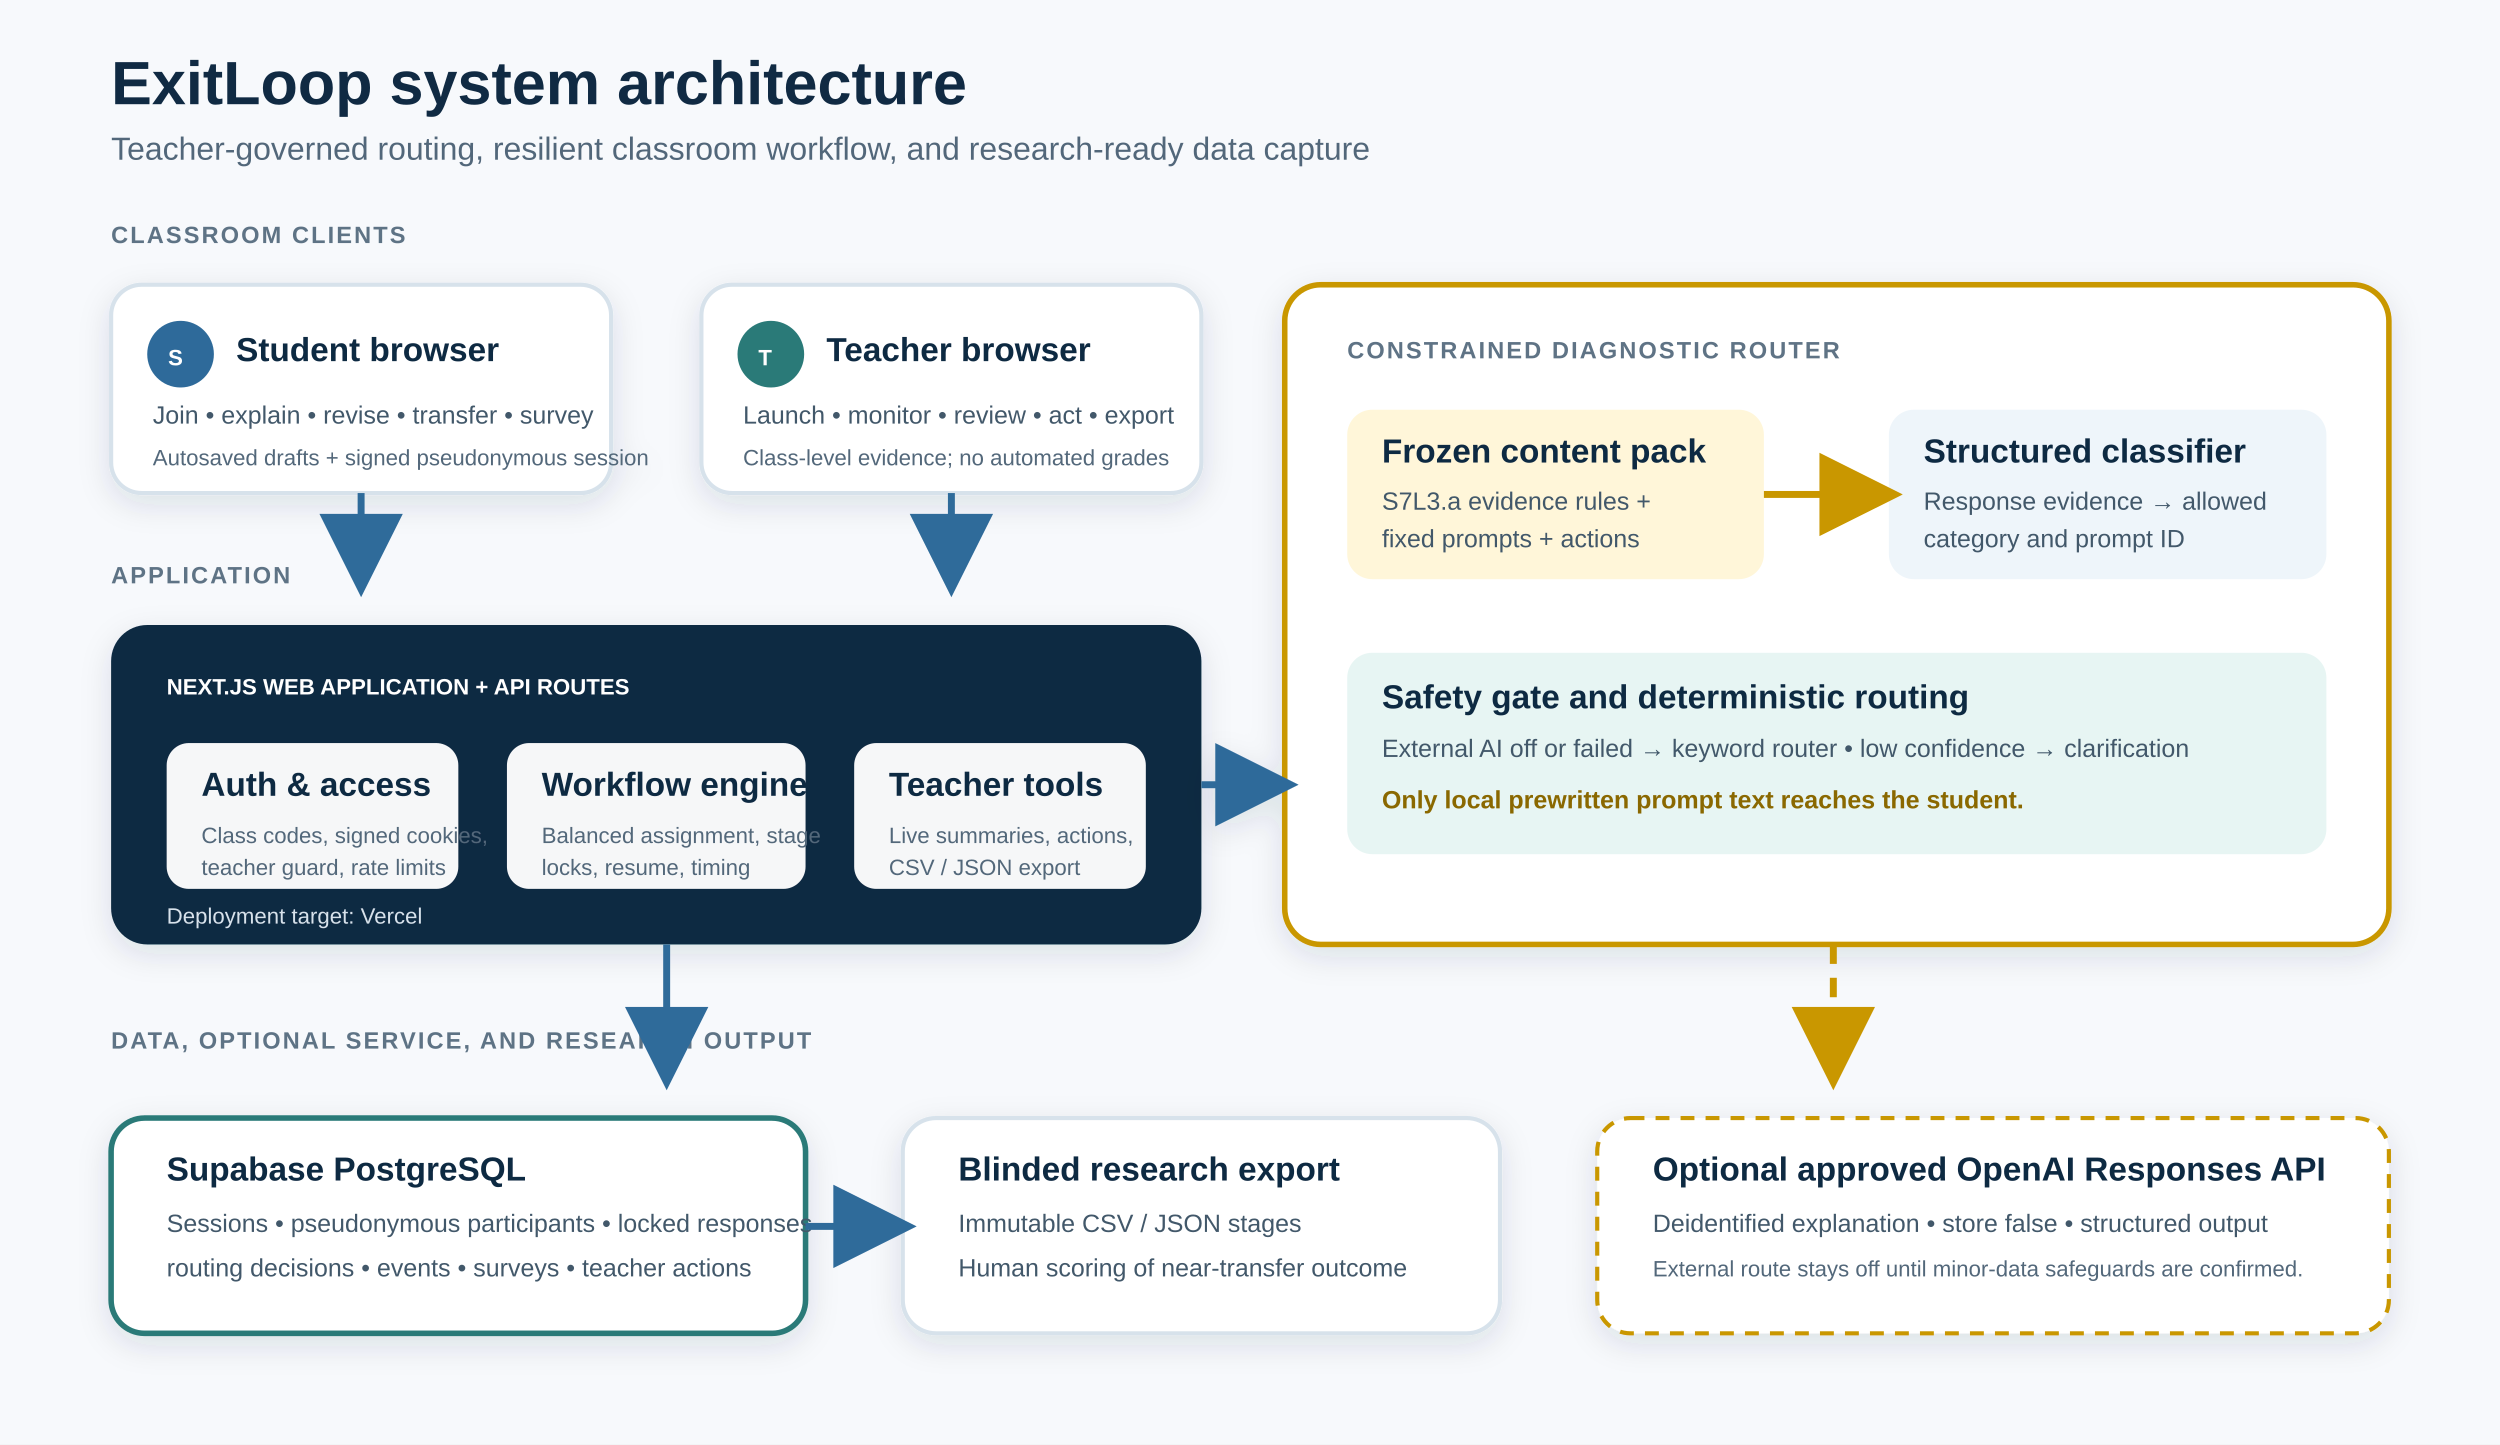
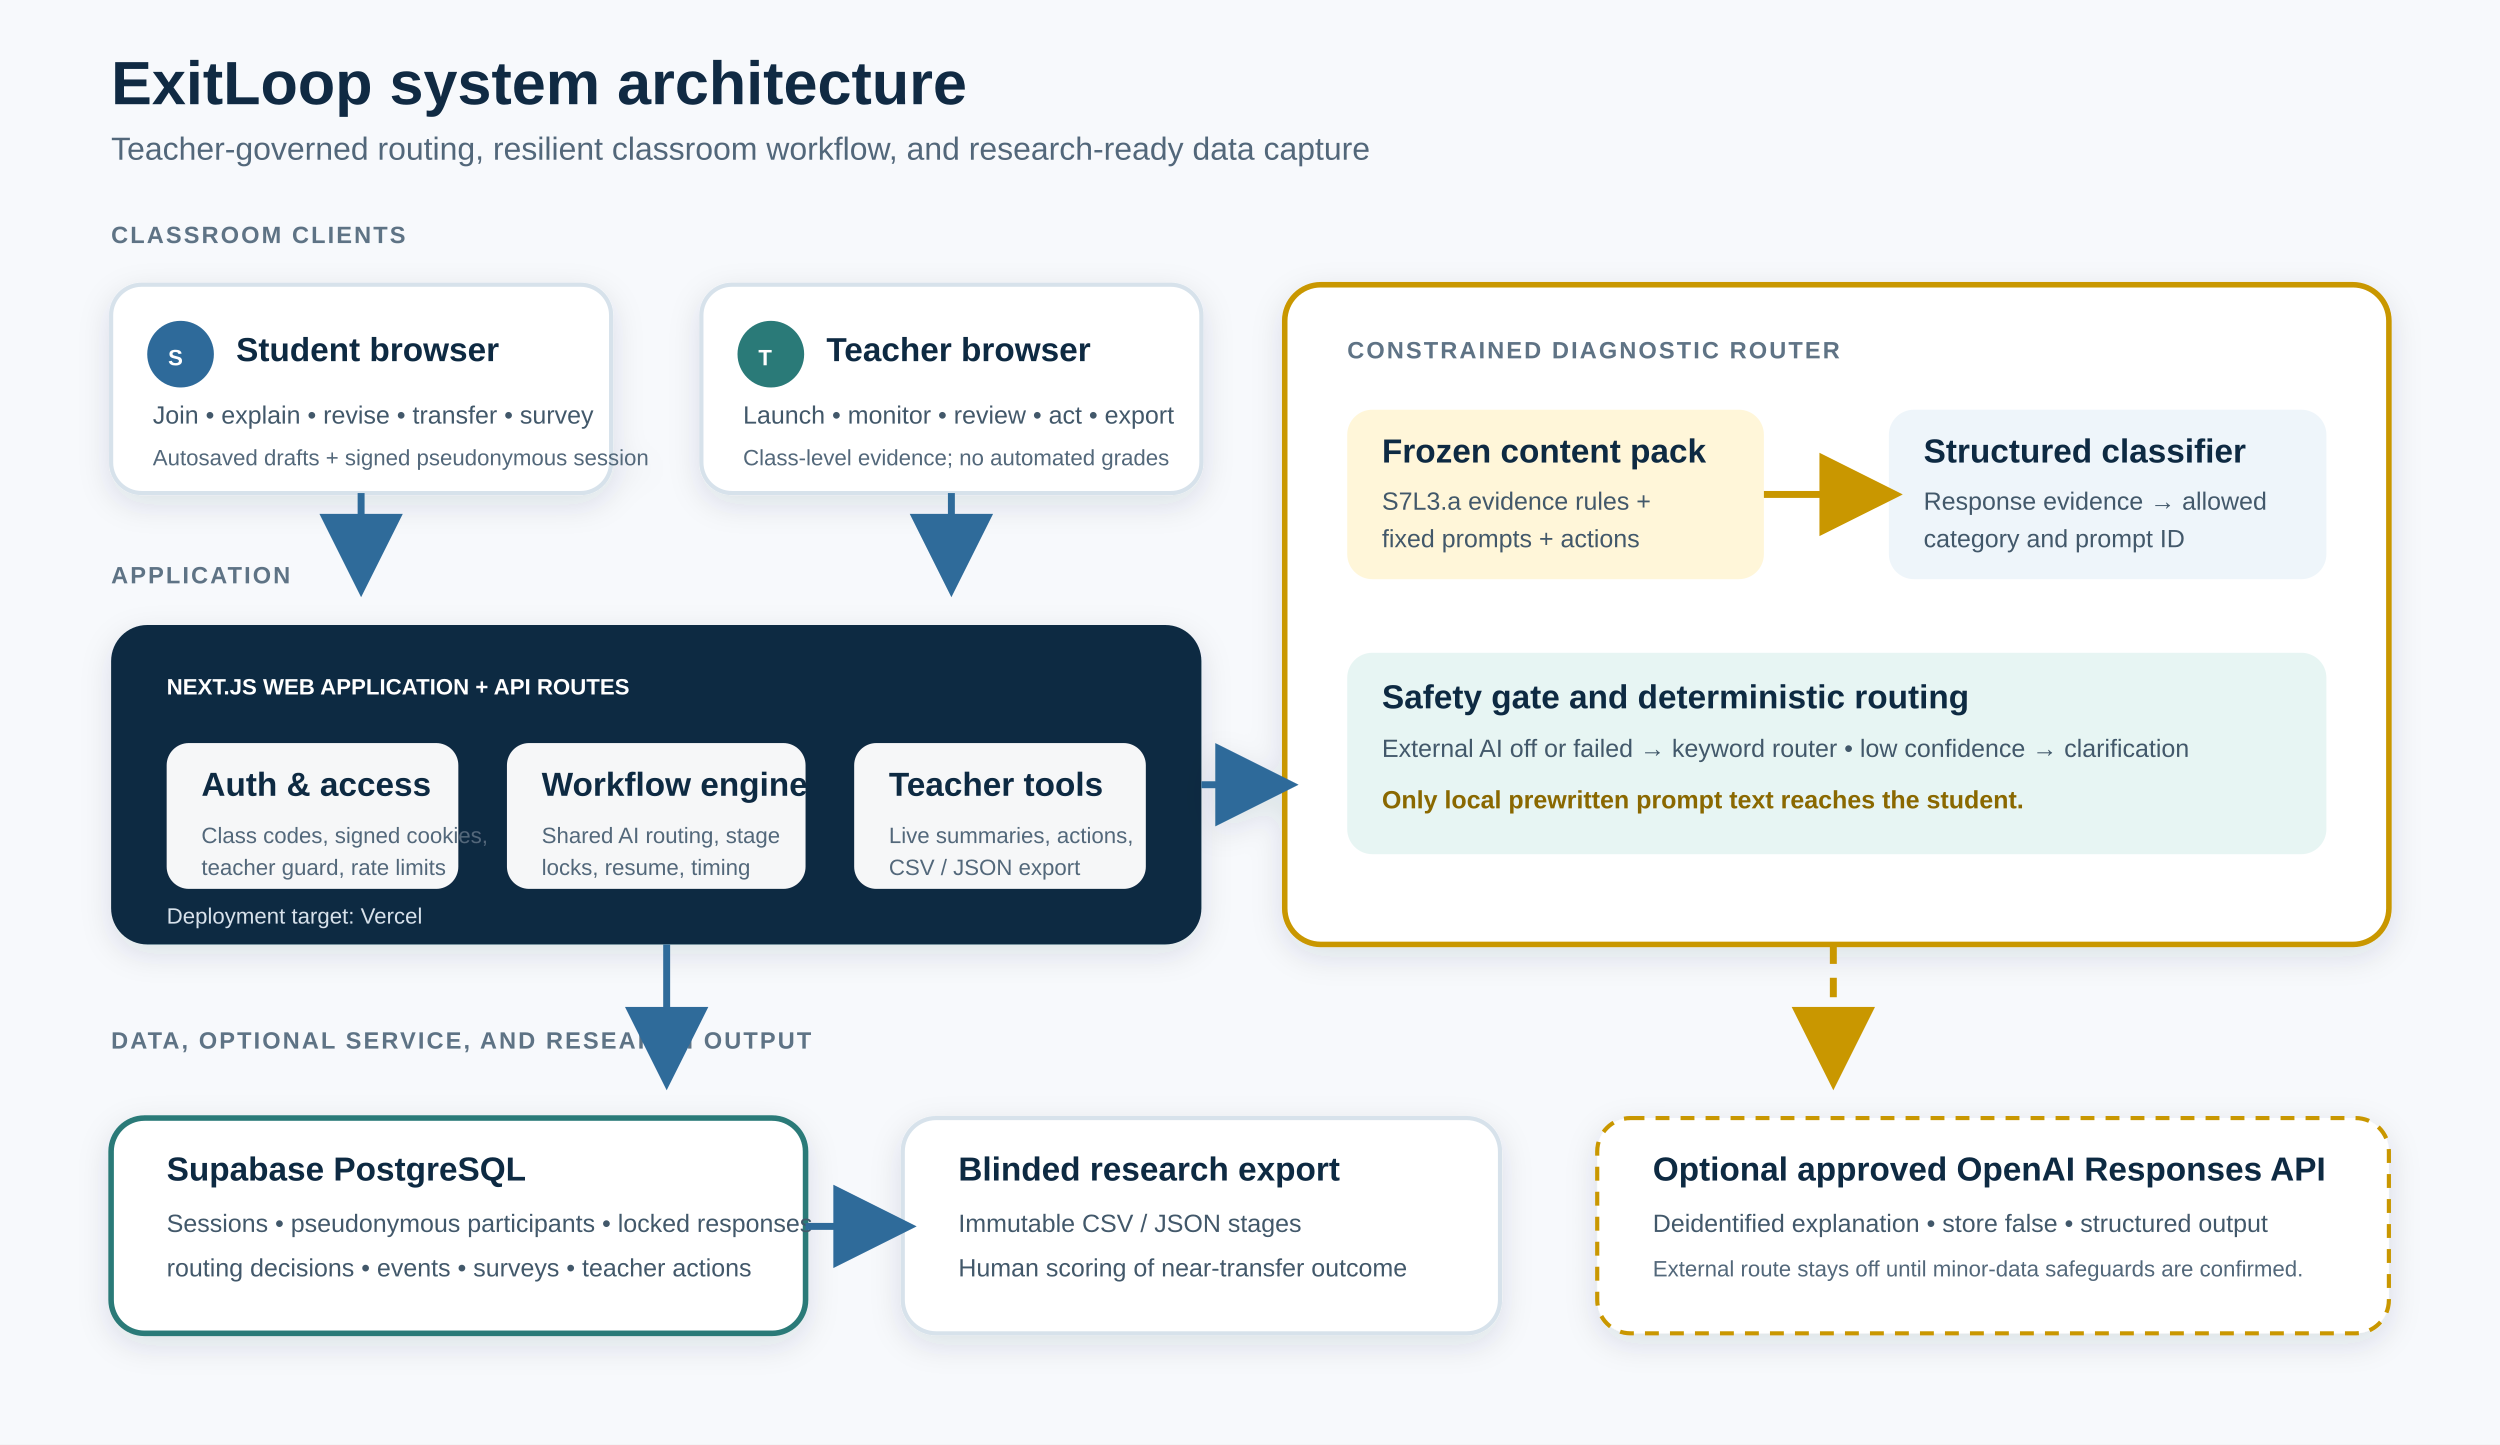
<svg xmlns="http://www.w3.org/2000/svg" width="1800" height="1040" viewBox="0 0 1800 1040">
  <defs>
    <filter id="shadow" x="-20%" y="-20%" width="140%" height="140%">
      <feDropShadow dx="0" dy="7" stdDeviation="11" flood-color="#102A43" flood-opacity="0.12" />
    </filter>
    <marker id="arrow" markerWidth="12" markerHeight="12" refX="10" refY="6" orient="auto">
      <path d="M0,0 L12,6 L0,12 Z" fill="#2F6B9A" />
    </marker>
    <marker id="arrowGold" markerWidth="12" markerHeight="12" refX="10" refY="6" orient="auto">
      <path d="M0,0 L12,6 L0,12 Z" fill="#C99700" />
    </marker>
    <style>
      .title { font: 700 44px Arial, sans-serif; fill: #102A43; }
      .sub { font: 400 23px Arial, sans-serif; fill: #52677A; }
      .layer { font: 700 17px Arial, sans-serif; letter-spacing: 1.5px; fill: #5E7385; }
      .head { font: 700 24px Arial, sans-serif; fill: #102A43; }
      .body { font: 400 18px Arial, sans-serif; fill: #42586A; }
      .small { font: 400 16px Arial, sans-serif; fill: #52677A; }
      .white { fill: #FFFFFF; }
      .badge { font: 700 16px Arial, sans-serif; fill: #FFFFFF; }
      .callout { font: 700 18px Arial, sans-serif; fill: #8A6800; }
    </style>
  </defs>
  <rect width="1800" height="1040" fill="#F7F9FC" />
  <text x="80" y="75" class="title">ExitLoop system architecture</text>
  <text x="80" y="115" class="sub">Teacher-governed routing, resilient classroom workflow, and research-ready data capture</text>
  <text x="80" y="175" class="layer">CLASSROOM CLIENTS</text>
  <g filter="url(#shadow)">
    <rect x="80" y="205" width="360" height="150" rx="22" fill="#FFFFFF" stroke="#D7E2EB" stroke-width="3" />
    <circle cx="130" cy="255" r="24" fill="#2F6B9A" />
    <text x="121" y="263" class="badge">S</text>
    <text x="170" y="260" class="head">Student browser</text>
    <text x="110" y="305" class="body">Join • explain • revise • transfer • survey</text>
    <text x="110" y="335" class="small">Autosaved drafts + signed pseudonymous session</text>
  </g>
  <g filter="url(#shadow)">
    <rect x="505" y="205" width="360" height="150" rx="22" fill="#FFFFFF" stroke="#D7E2EB" stroke-width="3" />
    <circle cx="555" cy="255" r="24" fill="#2B7A78" />
    <text x="546" y="263" class="badge">T</text>
    <text x="595" y="260" class="head">Teacher browser</text>
    <text x="535" y="305" class="body">Launch • monitor • review • act • export</text>
    <text x="535" y="335" class="small">Class-level evidence; no automated grades</text>
  </g>
  <path d="M260 355 V420" stroke="#2F6B9A" stroke-width="5" marker-end="url(#arrow)" />
  <path d="M685 355 V420" stroke="#2F6B9A" stroke-width="5" marker-end="url(#arrow)" />
  <text x="80" y="420" class="layer">APPLICATION</text>
  <g filter="url(#shadow)">
    <rect x="80" y="450" width="785" height="230" rx="26" fill="#102A43" />
    <text x="120" y="500" class="badge">NEXT.JS WEB APPLICATION + API ROUTES</text>
    <rect x="120" y="535" width="210" height="105" rx="16" fill="#FFFFFF" opacity="0.96" />
    <text x="145" y="573" class="head">Auth &amp; access</text>
    <text x="145" y="607" class="small">Class codes, signed cookies,</text>
    <text x="145" y="630" class="small">teacher guard, rate limits</text>
    <rect x="365" y="535" width="215" height="105" rx="16" fill="#FFFFFF" opacity="0.96" />
    <text x="390" y="573" class="head">Workflow engine</text>
-     <text x="390" y="607" class="small">Balanced assignment, stage</text>
+     <text x="390" y="607" class="small">Shared AI routing, stage</text>
    <text x="390" y="630" class="small">locks, resume, timing</text>
    <rect x="615" y="535" width="210" height="105" rx="16" fill="#FFFFFF" opacity="0.96" />
    <text x="640" y="573" class="head">Teacher tools</text>
    <text x="640" y="607" class="small">Live summaries, actions,</text>
    <text x="640" y="630" class="small">CSV / JSON export</text>
    <text x="120" y="665" class="small" style="fill:#D7E2EB">Deployment target: Vercel</text>
  </g>
  <g filter="url(#shadow)">
    <rect x="925" y="205" width="795" height="475" rx="26" fill="#FFFFFF" stroke="#C99700" stroke-width="4" />
    <text x="970" y="258" class="layer">CONSTRAINED DIAGNOSTIC ROUTER</text>
    <rect x="970" y="295" width="300" height="122" rx="18" fill="#FFF6D9" />
    <text x="995" y="333" class="head">Frozen content pack</text>
    <text x="995" y="367" class="body">S7L3.a evidence rules +</text>
    <text x="995" y="394" class="body">fixed prompts + actions</text>
    <rect x="1360" y="295" width="315" height="122" rx="18" fill="#EEF5FA" />
    <text x="1385" y="333" class="head">Structured classifier</text>
    <text x="1385" y="367" class="body">Response evidence → allowed</text>
    <text x="1385" y="394" class="body">category and prompt ID</text>
    <path d="M1270 356 H1360" stroke="#C99700" stroke-width="5" marker-end="url(#arrowGold)" />
    <rect x="970" y="470" width="705" height="145" rx="18" fill="#E7F5F3" />
    <text x="995" y="510" class="head">Safety gate and deterministic routing</text>
    <text x="995" y="545" class="body">External AI off or failed → keyword router • low confidence → clarification</text>
    <text x="995" y="582" class="callout">Only local prewritten prompt text reaches the student.</text>
    <path d="M865 565 H925" stroke="#2F6B9A" stroke-width="5" marker-end="url(#arrow)" />
  </g>
  <text x="80" y="755" class="layer">DATA, OPTIONAL SERVICE, AND RESEARCH OUTPUT</text>
  <path d="M480 680 V775" stroke="#2F6B9A" stroke-width="5" marker-end="url(#arrow)" />
  <path d="M1320 680 V775" stroke="#C99700" stroke-width="5" stroke-dasharray="14 10" marker-end="url(#arrowGold)" />
  <g filter="url(#shadow)">
    <rect x="80" y="805" width="500" height="155" rx="24" fill="#FFFFFF" stroke="#2B7A78" stroke-width="4" />
    <text x="120" y="850" class="head">Supabase PostgreSQL</text>
    <text x="120" y="887" class="body">Sessions • pseudonymous participants • locked responses</text>
    <text x="120" y="919" class="body">routing decisions • events • surveys • teacher actions</text>
  </g>
  <g filter="url(#shadow)">
    <rect x="650" y="805" width="430" height="155" rx="24" fill="#FFFFFF" stroke="#D7E2EB" stroke-width="3" />
    <text x="690" y="850" class="head">Blinded research export</text>
    <text x="690" y="887" class="body">Immutable CSV / JSON stages</text>
    <text x="690" y="919" class="body">Human scoring of near-transfer outcome</text>
  </g>
  <path d="M580 883 H650" stroke="#2F6B9A" stroke-width="5" marker-end="url(#arrow)" />
  <g filter="url(#shadow)">
    <rect x="1150" y="805" width="570" height="155" rx="24" fill="#FFFFFF" stroke="#C99700" stroke-width="3" stroke-dasharray="10 8" />
    <text x="1190" y="850" class="head">Optional approved OpenAI Responses API</text>
    <text x="1190" y="887" class="body">Deidentified explanation • store false • structured output</text>
    <text x="1190" y="919" class="small">External route stays off until minor-data safeguards are confirmed.</text>
  </g>
</svg>
